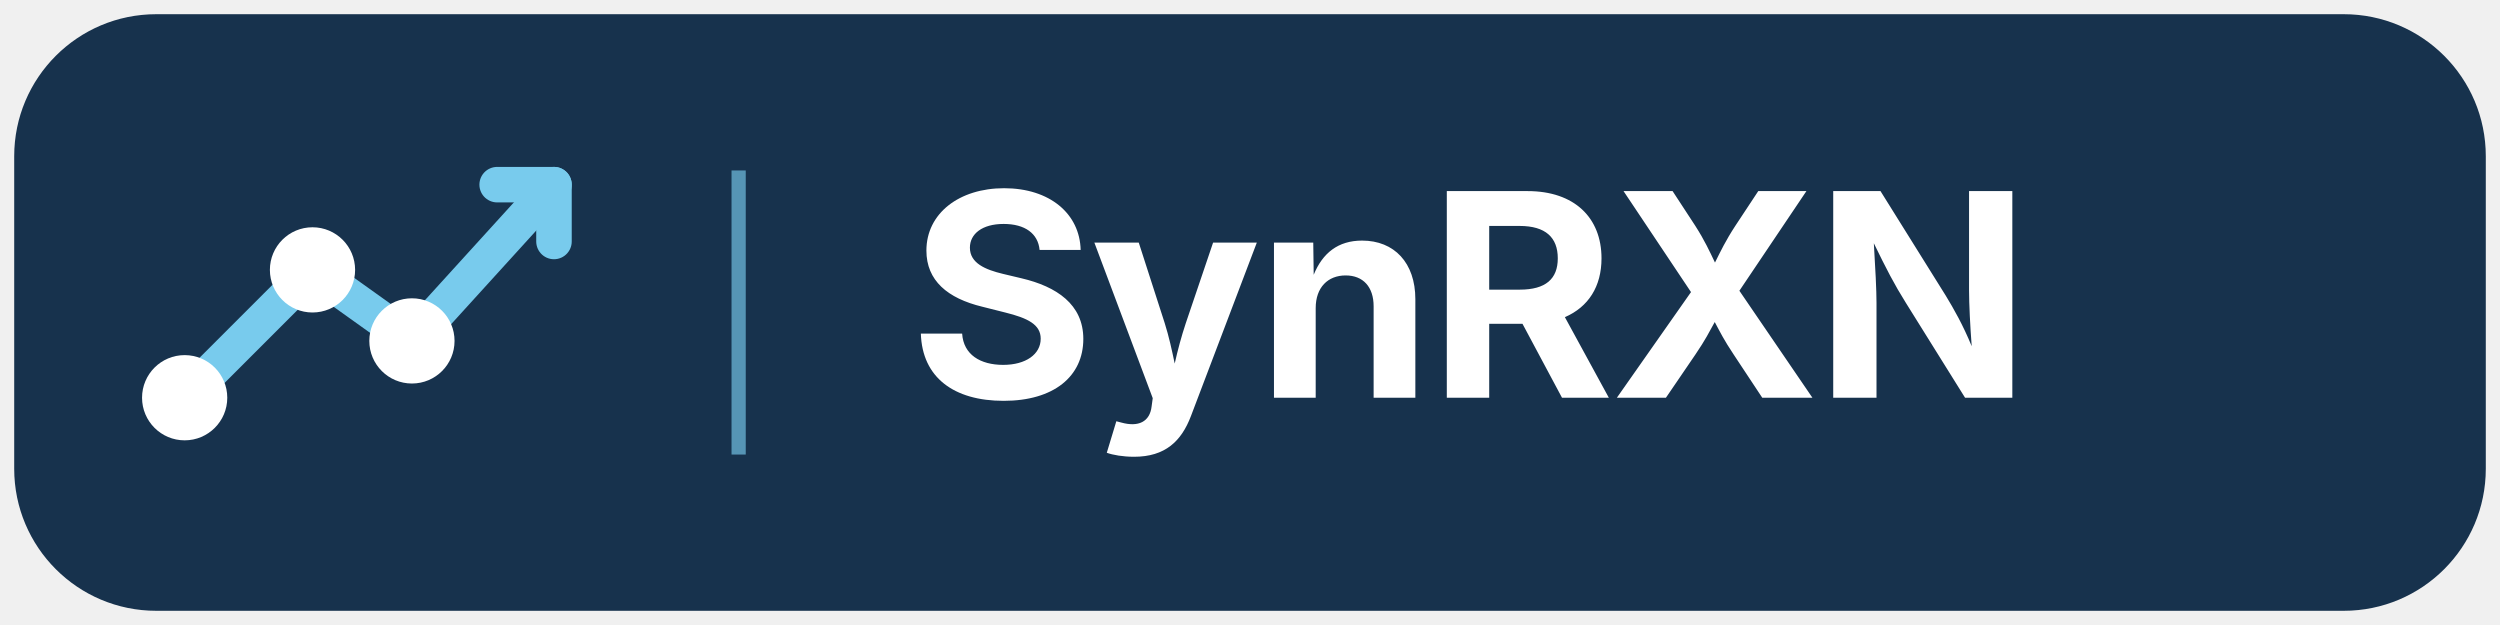
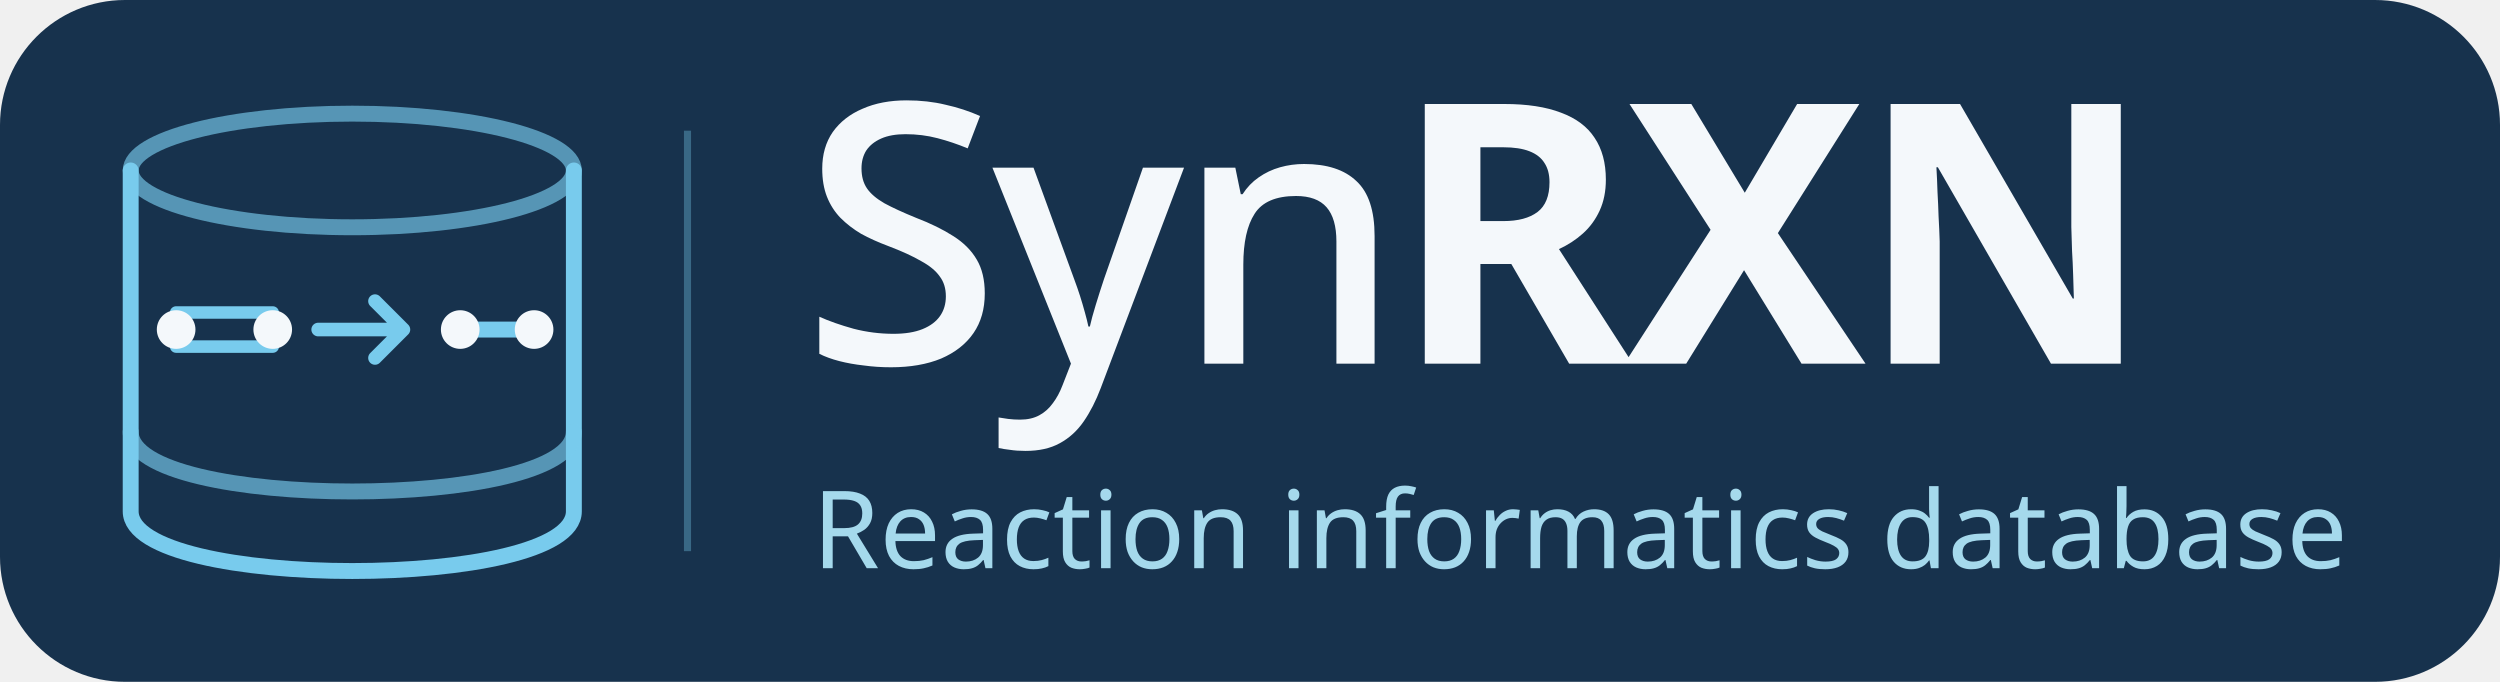
- <svg xmlns="http://www.w3.org/2000/svg" width="176" height="44" viewBox="0 0 176 44" role="img" aria-labelledby="title desc">
-   <rect x="1" y="1" width="174" height="42" rx="10" fill="#17324d" />
-   <g fill="none" stroke="#78cbed" stroke-linecap="round" stroke-linejoin="round">
-     <path d="M13 28L22 19L29 24L39 13" stroke-width="2.5" />
-     <path d="M35 13h4v4" stroke-width="2.5" />
+ <svg xmlns="http://www.w3.org/2000/svg" width="440" height="120" viewBox="0 0 440 120" role="img" aria-labelledby="title desc">
+   <rect width="440" height="120" rx="22" fill="#17324d" />
+   <g transform="translate(14 12)">
+     <g id="reaction-database" fill="none" stroke="#78cbed" stroke-width="2.8" stroke-linecap="round" stroke-linejoin="round">
+       <ellipse cx="48" cy="18" rx="39" ry="10" opacity=".65" />
+       <path d="M9 18v60c0 14 78 14 78 0V18" />
+       <path d="M9 64c0 14 78 14 78 0" opacity=".65" />
+       <path id="reactant-bonds" d="M17 43h17m-17 6h17" stroke-width="2.2" />
+       <path id="reaction-arrow" d="M42 46h15m-5-5 5 5-5 5" stroke-width="2.4" />
+       <path id="product-bond" d="M67 46h13" />
+       <g fill="#f4f8fb" stroke="none">
+         <circle cx="17" cy="46" r="3.4" />
+         <circle cx="34" cy="46" r="3.4" />
+         <circle cx="67" cy="46" r="3.4" />
+         <circle cx="80" cy="46" r="3.4" />
+       </g>
+     </g>
  </g>
-   <g fill="#ffffff">
-     <circle cx="13" cy="28" r="3" />
-     <circle cx="22" cy="19" r="3" />
-     <circle cx="29" cy="24" r="3" />
+   <path d="M121 23v74" stroke="#78cbed" stroke-width="1.25" opacity=".35" />
+   <g id="wordmark" fill="#f4f8fb" aria-hidden="true">
+     <path d="m 173.32,51.648 q 0,4.096 -1.984,6.976 -1.984,2.88 -5.696,4.48 -3.712,1.536 -8.832,1.536 -2.496,0 -4.8,-0.32 -2.304,-0.256 -4.288,-0.768 -1.984,-0.512 -3.52,-1.28 v -6.528 q 2.56,1.152 6.016,2.112 3.456,0.896 7.04,0.896 3.072,0 5.12,-0.832 2.048,-0.832 3.072,-2.304 1.024,-1.472 1.024,-3.456 0,-2.112 -1.088,-3.52 -1.024,-1.472 -3.264,-2.688 -2.176,-1.28 -5.888,-2.688 -2.56,-0.96 -4.672,-2.112 -2.048,-1.216 -3.648,-2.816 -1.536,-1.6 -2.368,-3.712 -0.832,-2.112 -0.832,-4.928 0,-3.776 1.856,-6.464 1.92,-2.688 5.248,-4.096 3.328,-1.472 7.744,-1.472 3.712,0 6.848,0.768 3.2,0.704 6.08,1.984 l -2.176,5.696 Q 167.688,25.024 165,24.32 q -2.688,-0.704 -5.632,-0.704 -2.56,0 -4.288,0.768 -1.728,0.768 -2.624,2.112 -0.832,1.344 -0.832,3.136 0,2.112 0.96,3.52 0.96,1.408 3.072,2.624 2.112,1.152 5.568,2.56 3.84,1.472 6.528,3.2 2.752,1.728 4.16,4.16 1.408,2.368 1.408,5.952 z m 1.344,-22.144 h 7.232 l 7.168,19.648 q 0.576,1.536 1.024,2.944 0.448,1.408 0.832,2.816 0.384,1.344 0.64,2.56 h 0.256 q 0.32,-1.472 1.024,-3.776 0.704,-2.304 1.472,-4.608 l 6.848,-19.584 h 7.232 l -14.656,38.784 q -1.28,3.392 -3.008,5.888 -1.728,2.496 -4.224,3.84 -2.432,1.344 -6.016,1.344 -1.536,0 -2.752,-0.192 -1.152,-0.128 -1.984,-0.32 v -5.376 q 0.704,0.128 1.664,0.256 1.024,0.128 2.112,0.128 1.984,0 3.392,-0.768 1.408,-0.768 2.368,-2.112 1.024,-1.344 1.728,-3.2 l 1.472,-3.776 z m 54.848,-0.64 q 6.08,0 9.216,3.008 3.2,2.944 3.2,9.664 V 64 h -6.72 V 42.496 q 0,-4.032 -1.728,-6.016 -1.728,-1.984 -5.376,-1.984 -5.312,0 -7.296,3.136 -1.984,3.072 -1.984,8.96 V 64 h -6.848 V 29.504 h 5.44 l 0.96,4.672 h 0.32 q 1.152,-1.792 2.816,-2.944 1.728,-1.216 3.776,-1.792 2.048,-0.576 4.224,-0.576 z" />
+     <path d="m 264.776,18.304 q 6.016,0 9.984,1.536 3.968,1.472 5.888,4.416 1.984,2.944 1.984,7.36 0,3.072 -1.088,5.44 -1.088,2.368 -2.944,4.032 -1.856,1.664 -4.224,2.752 l 12.992,20.16 h -11.2 l -10.176,-17.536 h -5.44 V 64 h -9.792 V 18.304 Z m -0.192,7.616 h -4.032 v 12.992 h 4.032 q 3.904,0 6.016,-1.6 2.112,-1.6 2.112,-5.248 0,-2.048 -0.896,-3.392 -0.832,-1.344 -2.624,-2.048 -1.792,-0.704 -4.608,-0.704 z M 328.328,64 h -11.264 L 306.952,47.552 296.776,64 h -10.88 l 15.168,-23.552 -14.272,-22.144 h 10.88 l 9.408,15.616 9.216,-15.616 h 10.944 l -14.336,22.72 z m 44.928,0 h -12.288 l -19.904,-34.56 h -0.256 q 0.128,2.176 0.192,4.352 0.128,2.176 0.192,4.352 0.128,2.176 0.192,4.352 V 64 h -8.64 V 18.304 h 12.224 l 19.84,34.24 h 0.192 q -0.064,-2.112 -0.128,-4.224 -0.064,-2.112 -0.192,-4.16 -0.064,-2.112 -0.128,-4.224 V 18.304 h 8.704 z" />
  </g>
-   <path d="M52 12v20" stroke="#78cbed" stroke-opacity=".65" />
-   <text x="64" y="28" fill="#ffffff" font-family="Inter, Arial, Helvetica, sans-serif" font-size="20" font-weight="750" letter-spacing="-.35">SynRXN</text>
+   <g id="descriptor" fill="#a5d9ec" aria-hidden="true">
+     <path d="m 148.586,86.434 q 1.691,0 2.774,0.437 1.102,0.418 1.634,1.273 0.532,0.855 0.532,2.147 0,1.083 -0.399,1.805 -0.399,0.722 -1.026,1.159 -0.608,0.418 -1.292,0.665 l 3.724,6.08 h -1.995 l -3.287,-5.605 h -2.698 V 100 h -1.71 V 86.434 Z m -0.095,1.482 h -1.938 v 5.035 h 2.033 q 1.653,0 2.413,-0.646 0.76,-0.665 0.76,-1.938 0,-0.893 -0.361,-1.425 -0.342,-0.532 -1.064,-0.779 -0.722,-0.247 -1.843,-0.247 z m 11.875,1.71 q 1.311,0 2.242,0.57 0.95,0.57 1.444,1.615 0.513,1.026 0.513,2.413 v 1.007 h -6.973 q 0.038,1.729 0.874,2.641 0.855,0.893 2.375,0.893 0.969,0 1.71,-0.171 0.76,-0.19 1.558,-0.532 v 1.463 q -0.779,0.342 -1.539,0.494 -0.76,0.171 -1.805,0.171 -1.444,0 -2.565,-0.589 -1.102,-0.589 -1.729,-1.748 -0.608,-1.178 -0.608,-2.869 0,-1.672 0.551,-2.869 0.57,-1.197 1.577,-1.843 1.026,-0.646 2.375,-0.646 z m -0.019,1.368 q -1.197,0 -1.9,0.779 -0.684,0.76 -0.817,2.128 h 5.187 q 0,-0.874 -0.266,-1.52 -0.266,-0.646 -0.817,-1.007 -0.532,-0.38 -1.387,-0.38 z m 10.659,-1.349 q 1.862,0 2.755,0.817 0.893,0.817 0.893,2.603 V 100 h -1.216 l -0.323,-1.444 h -0.076 q -0.437,0.551 -0.912,0.931 -0.456,0.361 -1.064,0.532 -0.589,0.171 -1.444,0.171 -0.912,0 -1.653,-0.323 -0.722,-0.323 -1.14,-0.988 -0.418,-0.684 -0.418,-1.71 0,-1.52 1.197,-2.337 1.197,-0.836 3.686,-0.912 l 1.729,-0.057 v -0.608 q 0,-1.273 -0.551,-1.767 -0.551,-0.494 -1.558,-0.494 -0.798,0 -1.52,0.247 -0.722,0.228 -1.349,0.532 l -0.513,-1.254 q 0.665,-0.361 1.577,-0.608 0.912,-0.266 1.9,-0.266 z m 0.494,5.434 q -1.9,0.076 -2.641,0.608 -0.722,0.532 -0.722,1.501 0,0.855 0.513,1.254 0.532,0.399 1.349,0.399 1.292,0 2.147,-0.703 0.855,-0.722 0.855,-2.204 v -0.912 z m 10.393,5.111 q -1.349,0 -2.413,-0.551 -1.045,-0.551 -1.653,-1.71 -0.589,-1.159 -0.589,-2.964 0,-1.881 0.627,-3.059 0.627,-1.178 1.691,-1.729 1.083,-0.551 2.451,-0.551 0.779,0 1.501,0.171 0.722,0.152 1.178,0.38 l -0.513,1.387 q -0.456,-0.171 -1.064,-0.323 -0.608,-0.152 -1.14,-0.152 -1.026,0 -1.691,0.437 -0.665,0.437 -0.988,1.292 -0.323,0.855 -0.323,2.128 0,1.216 0.323,2.071 0.323,0.855 0.969,1.292 0.646,0.437 1.615,0.437 0.836,0 1.463,-0.171 0.646,-0.171 1.178,-0.418 v 1.482 q -0.513,0.266 -1.14,0.399 -0.608,0.152 -1.482,0.152 z m 8.436,-1.368 q 0.38,0 0.779,-0.057 0.399,-0.076 0.646,-0.152 v 1.273 q -0.266,0.133 -0.76,0.209 -0.494,0.095 -0.95,0.095 -0.798,0 -1.482,-0.266 -0.665,-0.285 -1.083,-0.969 -0.418,-0.684 -0.418,-1.919 v -5.928 h -1.444 V 90.31 l 1.463,-0.665 0.665,-2.166 h 0.988 v 2.337 h 2.945 v 1.292 h -2.945 v 5.89 q 0,0.931 0.437,1.387 0.456,0.437 1.159,0.437 z m 5.13,-9.006 V 100 h -1.672 V 89.816 Z m -0.817,-3.819 q 0.38,0 0.665,0.266 0.304,0.247 0.304,0.798 0,0.532 -0.304,0.798 -0.285,0.266 -0.665,0.266 -0.418,0 -0.703,-0.266 -0.285,-0.266 -0.285,-0.798 0,-0.551 0.285,-0.798 0.285,-0.266 0.703,-0.266 z m 12.901,8.892 q 0,1.273 -0.342,2.261 -0.323,0.969 -0.95,1.653 -0.608,0.684 -1.501,1.045 -0.874,0.342 -1.957,0.342 -1.007,0 -1.862,-0.342 -0.855,-0.361 -1.482,-1.045 -0.627,-0.684 -0.988,-1.653 -0.342,-0.988 -0.342,-2.261 0,-1.691 0.57,-2.85 0.57,-1.178 1.634,-1.786 1.064,-0.627 2.527,-0.627 1.387,0 2.432,0.627 1.064,0.608 1.653,1.786 0.608,1.159 0.608,2.85 z m -7.695,0 q 0,1.197 0.304,2.09 0.323,0.874 0.988,1.349 0.665,0.475 1.691,0.475 1.026,0 1.691,-0.475 0.665,-0.475 0.969,-1.349 0.323,-0.893 0.323,-2.09 0,-1.216 -0.323,-2.071 -0.323,-0.855 -0.988,-1.311 -0.646,-0.475 -1.691,-0.475 -1.558,0 -2.261,1.026 -0.703,1.026 -0.703,2.831 z m 15.238,-5.263 q 1.824,0 2.755,0.893 0.931,0.874 0.931,2.85 V 100 h -1.653 v -6.517 q 0,-1.235 -0.551,-1.843 -0.551,-0.608 -1.729,-0.608 -1.691,0 -2.337,0.95 -0.646,0.95 -0.646,2.736 V 100 h -1.672 V 89.816 h 1.349 l 0.247,1.387 h 0.095 q 0.342,-0.532 0.836,-0.874 0.513,-0.361 1.121,-0.532 0.608,-0.171 1.254,-0.171 z m 13.452,0.19 V 100 h -1.672 V 89.816 Z m -0.817,-3.819 q 0.38,0 0.665,0.266 0.304,0.247 0.304,0.798 0,0.532 -0.304,0.798 -0.285,0.266 -0.665,0.266 -0.418,0 -0.703,-0.266 -0.285,-0.266 -0.285,-0.798 0,-0.551 0.285,-0.798 0.285,-0.266 0.703,-0.266 z m 8.949,3.629 q 1.824,0 2.755,0.893 0.931,0.874 0.931,2.85 V 100 h -1.653 v -6.517 q 0,-1.235 -0.551,-1.843 -0.551,-0.608 -1.729,-0.608 -1.691,0 -2.337,0.95 -0.646,0.95 -0.646,2.736 V 100 h -1.672 V 89.816 h 1.349 l 0.247,1.387 h 0.095 q 0.342,-0.532 0.836,-0.874 0.513,-0.361 1.121,-0.532 0.608,-0.171 1.254,-0.171 z m 11.533,1.482 h -2.565 V 100 h -1.672 v -8.892 h -1.786 v -0.779 l 1.786,-0.57 V 89.17 q 0,-1.311 0.38,-2.128 0.399,-0.817 1.14,-1.197 0.741,-0.38 1.786,-0.38 0.608,0 1.102,0.114 0.513,0.095 0.874,0.228 l -0.437,1.311 q -0.304,-0.095 -0.703,-0.19 -0.399,-0.095 -0.817,-0.095 -0.836,0 -1.254,0.57 -0.399,0.551 -0.399,1.748 v 0.665 h 2.565 z m 10.697,3.781 q 0,1.273 -0.342,2.261 -0.323,0.969 -0.95,1.653 -0.608,0.684 -1.501,1.045 -0.874,0.342 -1.957,0.342 -1.007,0 -1.862,-0.342 -0.855,-0.361 -1.482,-1.045 -0.627,-0.684 -0.988,-1.653 -0.342,-0.988 -0.342,-2.261 0,-1.691 0.57,-2.85 0.57,-1.178 1.634,-1.786 1.064,-0.627 2.527,-0.627 1.387,0 2.432,0.627 1.064,0.608 1.653,1.786 0.608,1.159 0.608,2.85 z m -7.695,0 q 0,1.197 0.304,2.09 0.323,0.874 0.988,1.349 0.665,0.475 1.691,0.475 1.026,0 1.691,-0.475 0.665,-0.475 0.969,-1.349 0.323,-0.893 0.323,-2.09 0,-1.216 -0.323,-2.071 -0.323,-0.855 -0.988,-1.311 -0.646,-0.475 -1.691,-0.475 -1.558,0 -2.261,1.026 -0.703,1.026 -0.703,2.831 z m 15.086,-5.263 q 0.285,0 0.608,0.038 0.342,0.019 0.589,0.076 l -0.209,1.539 q -0.247,-0.057 -0.551,-0.095 -0.285,-0.038 -0.551,-0.038 -0.589,0 -1.121,0.247 -0.532,0.247 -0.95,0.703 -0.418,0.437 -0.665,1.064 -0.228,0.627 -0.228,1.406 V 100 h -1.672 V 89.816 h 1.368 l 0.19,1.862 h 0.076 q 0.323,-0.57 0.779,-1.026 0.456,-0.475 1.045,-0.741 0.589,-0.285 1.292,-0.285 z m 14.269,0 q 1.729,0 2.584,0.893 0.855,0.874 0.855,2.85 V 100 h -1.653 v -6.555 q 0,-1.197 -0.513,-1.805 -0.494,-0.608 -1.558,-0.608 -1.482,0 -2.128,0.855 -0.627,0.855 -0.627,2.489 V 100 h -1.653 v -6.555 q 0,-0.798 -0.228,-1.33 -0.228,-0.551 -0.684,-0.817 -0.456,-0.266 -1.178,-0.266 -1.026,0 -1.615,0.437 -0.589,0.418 -0.855,1.235 -0.247,0.817 -0.247,2.014 V 100 h -1.672 V 89.816 h 1.349 l 0.247,1.387 h 0.095 q 0.323,-0.532 0.779,-0.874 0.475,-0.361 1.045,-0.532 0.57,-0.171 1.178,-0.171 1.178,0 1.957,0.418 0.798,0.418 1.159,1.292 h 0.095 q 0.513,-0.874 1.387,-1.292 0.893,-0.418 1.881,-0.418 z m 10.45,0.019 q 1.862,0 2.755,0.817 0.893,0.817 0.893,2.603 V 100 h -1.216 l -0.323,-1.444 h -0.076 q -0.437,0.551 -0.912,0.931 -0.456,0.361 -1.064,0.532 -0.589,0.171 -1.444,0.171 -0.912,0 -1.653,-0.323 -0.722,-0.323 -1.14,-0.988 -0.418,-0.684 -0.418,-1.71 0,-1.52 1.197,-2.337 1.197,-0.836 3.686,-0.912 l 1.729,-0.057 v -0.608 q 0,-1.273 -0.551,-1.767 -0.551,-0.494 -1.558,-0.494 -0.798,0 -1.52,0.247 -0.722,0.228 -1.349,0.532 l -0.513,-1.254 q 0.665,-0.361 1.577,-0.608 0.912,-0.266 1.9,-0.266 z m 0.494,5.434 q -1.9,0.076 -2.641,0.608 -0.722,0.532 -0.722,1.501 0,0.855 0.513,1.254 0.532,0.399 1.349,0.399 1.292,0 2.147,-0.703 0.855,-0.722 0.855,-2.204 v -0.912 z m 9.709,3.743 q 0.38,0 0.779,-0.057 0.399,-0.076 0.646,-0.152 v 1.273 q -0.266,0.133 -0.76,0.209 -0.494,0.095 -0.95,0.095 -0.798,0 -1.482,-0.266 -0.665,-0.285 -1.083,-0.969 -0.418,-0.684 -0.418,-1.919 v -5.928 h -1.444 V 90.31 l 1.463,-0.665 0.665,-2.166 h 0.988 v 2.337 h 2.945 v 1.292 h -2.945 v 5.89 q 0,0.931 0.437,1.387 0.456,0.437 1.159,0.437 z m 5.13,-9.006 V 100 h -1.672 V 89.816 Z m -0.817,-3.819 q 0.38,0 0.665,0.266 0.304,0.247 0.304,0.798 0,0.532 -0.304,0.798 -0.285,0.266 -0.665,0.266 -0.418,0 -0.703,-0.266 -0.285,-0.266 -0.285,-0.798 0,-0.551 0.285,-0.798 0.285,-0.266 0.703,-0.266 z m 8.132,14.193 q -1.349,0 -2.413,-0.551 -1.045,-0.551 -1.653,-1.71 -0.589,-1.159 -0.589,-2.964 0,-1.881 0.627,-3.059 0.627,-1.178 1.691,-1.729 1.083,-0.551 2.451,-0.551 0.779,0 1.501,0.171 0.722,0.152 1.178,0.38 l -0.513,1.387 q -0.456,-0.171 -1.064,-0.323 -0.608,-0.152 -1.14,-0.152 -1.026,0 -1.691,0.437 -0.665,0.437 -0.988,1.292 -0.323,0.855 -0.323,2.128 0,1.216 0.323,2.071 0.323,0.855 0.969,1.292 0.646,0.437 1.615,0.437 0.836,0 1.463,-0.171 0.646,-0.171 1.178,-0.418 v 1.482 q -0.513,0.266 -1.14,0.399 -0.608,0.152 -1.482,0.152 z m 11.666,-3.002 q 0,0.988 -0.494,1.653 -0.494,0.665 -1.406,1.007 -0.912,0.342 -2.166,0.342 -1.064,0 -1.843,-0.171 -0.76,-0.171 -1.349,-0.475 v -1.52 q 0.608,0.304 1.463,0.57 0.874,0.247 1.767,0.247 1.273,0 1.843,-0.399 0.57,-0.418 0.57,-1.102 0,-0.38 -0.209,-0.684 -0.209,-0.304 -0.76,-0.608 -0.532,-0.304 -1.539,-0.684 -0.988,-0.38 -1.691,-0.76 -0.703,-0.38 -1.083,-0.912 -0.38,-0.532 -0.38,-1.368 0,-1.292 1.045,-1.995 1.064,-0.703 2.774,-0.703 0.931,0 1.729,0.19 0.817,0.171 1.52,0.494 l -0.57,1.33 q -0.646,-0.266 -1.349,-0.456 -0.703,-0.19 -1.444,-0.19 -1.026,0 -1.577,0.342 -0.532,0.323 -0.532,0.893 0,0.418 0.247,0.722 0.247,0.285 0.817,0.57 0.589,0.266 1.558,0.646 0.969,0.361 1.653,0.741 0.684,0.38 1.045,0.931 0.361,0.532 0.361,1.349 z m 11.02,3.002 q -1.9,0 -3.04,-1.311 -1.14,-1.33 -1.14,-3.952 0,-2.622 1.14,-3.952 1.159,-1.349 3.059,-1.349 0.798,0 1.387,0.209 0.589,0.19 1.026,0.532 0.437,0.342 0.741,0.76 h 0.114 q -0.019,-0.247 -0.076,-0.722 -0.038,-0.494 -0.038,-0.779 V 85.56 h 1.672 V 100 h -1.349 l -0.247,-1.368 h -0.076 q -0.304,0.437 -0.741,0.798 -0.437,0.342 -1.045,0.551 -0.589,0.209 -1.387,0.209 z m 0.266,-1.387 q 1.615,0 2.261,-0.874 0.665,-0.893 0.665,-2.679 v -0.304 q 0,-1.9 -0.627,-2.907 -0.627,-1.026 -2.318,-1.026 -1.349,0 -2.033,1.083 -0.665,1.064 -0.665,2.869 0,1.824 0.665,2.831 0.684,1.007 2.052,1.007 z m 11.666,-9.158 q 1.862,0 2.755,0.817 0.893,0.817 0.893,2.603 V 100 h -1.216 l -0.323,-1.444 h -0.076 q -0.437,0.551 -0.912,0.931 -0.456,0.361 -1.064,0.532 -0.589,0.171 -1.444,0.171 -0.912,0 -1.653,-0.323 -0.722,-0.323 -1.14,-0.988 -0.418,-0.684 -0.418,-1.71 0,-1.52 1.197,-2.337 1.197,-0.836 3.686,-0.912 l 1.729,-0.057 v -0.608 q 0,-1.273 -0.551,-1.767 -0.551,-0.494 -1.558,-0.494 -0.798,0 -1.52,0.247 -0.722,0.228 -1.349,0.532 l -0.513,-1.254 q 0.665,-0.361 1.577,-0.608 0.912,-0.266 1.9,-0.266 z m 0.494,5.434 q -1.9,0.076 -2.641,0.608 -0.722,0.532 -0.722,1.501 0,0.855 0.513,1.254 0.532,0.399 1.349,0.399 1.292,0 2.147,-0.703 0.855,-0.722 0.855,-2.204 v -0.912 z m 9.709,3.743 q 0.38,0 0.779,-0.057 0.399,-0.076 0.646,-0.152 v 1.273 q -0.266,0.133 -0.76,0.209 -0.494,0.095 -0.95,0.095 -0.798,0 -1.482,-0.266 -0.665,-0.285 -1.083,-0.969 -0.418,-0.684 -0.418,-1.919 v -5.928 h -1.444 V 90.31 l 1.463,-0.665 0.665,-2.166 h 0.988 v 2.337 h 2.945 v 1.292 h -2.945 v 5.89 q 0,0.931 0.437,1.387 0.456,0.437 1.159,0.437 z m 7.315,-9.177 q 1.862,0 2.755,0.817 0.893,0.817 0.893,2.603 V 100 h -1.216 l -0.323,-1.444 h -0.076 q -0.437,0.551 -0.912,0.931 -0.456,0.361 -1.064,0.532 -0.589,0.171 -1.444,0.171 -0.912,0 -1.653,-0.323 -0.722,-0.323 -1.14,-0.988 -0.418,-0.684 -0.418,-1.71 0,-1.52 1.197,-2.337 1.197,-0.836 3.686,-0.912 l 1.729,-0.057 v -0.608 q 0,-1.273 -0.551,-1.767 -0.551,-0.494 -1.558,-0.494 -0.798,0 -1.52,0.247 -0.722,0.228 -1.349,0.532 l -0.513,-1.254 q 0.665,-0.361 1.577,-0.608 0.912,-0.266 1.9,-0.266 z m 0.494,5.434 q -1.9,0.076 -2.641,0.608 -0.722,0.532 -0.722,1.501 0,0.855 0.513,1.254 0.532,0.399 1.349,0.399 1.292,0 2.147,-0.703 0.855,-0.722 0.855,-2.204 v -0.912 z m 7.98,-6.004 q 0,0.646 -0.038,1.216 -0.019,0.551 -0.057,0.874 h 0.095 q 0.437,-0.646 1.197,-1.083 0.76,-0.437 1.957,-0.437 1.9,0 3.04,1.33 1.159,1.311 1.159,3.933 0,1.748 -0.532,2.926 -0.513,1.178 -1.463,1.767 -0.95,0.589 -2.204,0.589 -1.197,0 -1.957,-0.437 -0.76,-0.437 -1.197,-1.045 h -0.133 l -0.342,1.292 h -1.197 V 85.56 h 1.672 z m 2.869,1.957 q -1.083,0 -1.71,0.418 -0.627,0.399 -0.893,1.254 -0.266,0.836 -0.266,2.147 v 0.076 q 0,1.881 0.608,2.888 0.627,0.988 2.299,0.988 1.368,0 2.033,-1.007 0.684,-1.007 0.684,-2.907 0,-1.919 -0.684,-2.888 -0.665,-0.969 -2.071,-0.969 z m 11.001,-1.387 q 1.862,0 2.755,0.817 0.893,0.817 0.893,2.603 V 100 h -1.216 l -0.323,-1.444 h -0.076 q -0.437,0.551 -0.912,0.931 -0.456,0.361 -1.064,0.532 -0.589,0.171 -1.444,0.171 -0.912,0 -1.653,-0.323 -0.722,-0.323 -1.14,-0.988 -0.418,-0.684 -0.418,-1.71 0,-1.52 1.197,-2.337 1.197,-0.836 3.686,-0.912 l 1.729,-0.057 v -0.608 q 0,-1.273 -0.551,-1.767 -0.551,-0.494 -1.558,-0.494 -0.798,0 -1.52,0.247 -0.722,0.228 -1.349,0.532 l -0.513,-1.254 q 0.665,-0.361 1.577,-0.608 0.912,-0.266 1.9,-0.266 z m 0.494,5.434 q -1.9,0.076 -2.641,0.608 -0.722,0.532 -0.722,1.501 0,0.855 0.513,1.254 0.532,0.399 1.349,0.399 1.292,0 2.147,-0.703 0.855,-0.722 0.855,-2.204 v -0.912 z m 12.939,2.109 q 0,0.988 -0.494,1.653 -0.494,0.665 -1.406,1.007 -0.912,0.342 -2.166,0.342 -1.064,0 -1.843,-0.171 -0.76,-0.171 -1.349,-0.475 v -1.52 q 0.608,0.304 1.463,0.57 0.874,0.247 1.767,0.247 1.273,0 1.843,-0.399 0.57,-0.418 0.57,-1.102 0,-0.38 -0.209,-0.684 -0.209,-0.304 -0.76,-0.608 -0.532,-0.304 -1.539,-0.684 -0.988,-0.38 -1.691,-0.76 -0.703,-0.38 -1.083,-0.912 -0.38,-0.532 -0.38,-1.368 0,-1.292 1.045,-1.995 1.064,-0.703 2.774,-0.703 0.931,0 1.729,0.19 0.817,0.171 1.52,0.494 l -0.57,1.33 q -0.646,-0.266 -1.349,-0.456 -0.703,-0.19 -1.444,-0.19 -1.026,0 -1.577,0.342 -0.532,0.323 -0.532,0.893 0,0.418 0.247,0.722 0.247,0.285 0.817,0.57 0.589,0.266 1.558,0.646 0.969,0.361 1.653,0.741 0.684,0.38 1.045,0.931 0.361,0.532 0.361,1.349 z m 6.403,-7.562 q 1.311,0 2.242,0.57 0.95,0.57 1.444,1.615 0.513,1.026 0.513,2.413 v 1.007 h -6.973 q 0.038,1.729 0.874,2.641 0.855,0.893 2.375,0.893 0.969,0 1.71,-0.171 0.76,-0.19 1.558,-0.532 v 1.463 q -0.779,0.342 -1.539,0.494 -0.76,0.171 -1.805,0.171 -1.444,0 -2.565,-0.589 -1.102,-0.589 -1.729,-1.748 -0.608,-1.178 -0.608,-2.869 0,-1.672 0.551,-2.869 0.57,-1.197 1.577,-1.843 1.026,-0.646 2.375,-0.646 z m -0.019,1.368 q -1.197,0 -1.9,0.779 -0.684,0.76 -0.817,2.128 h 5.187 q 0,-0.874 -0.266,-1.52 -0.266,-0.646 -0.817,-1.007 -0.532,-0.38 -1.387,-0.38 z" />
+   </g>
</svg>
